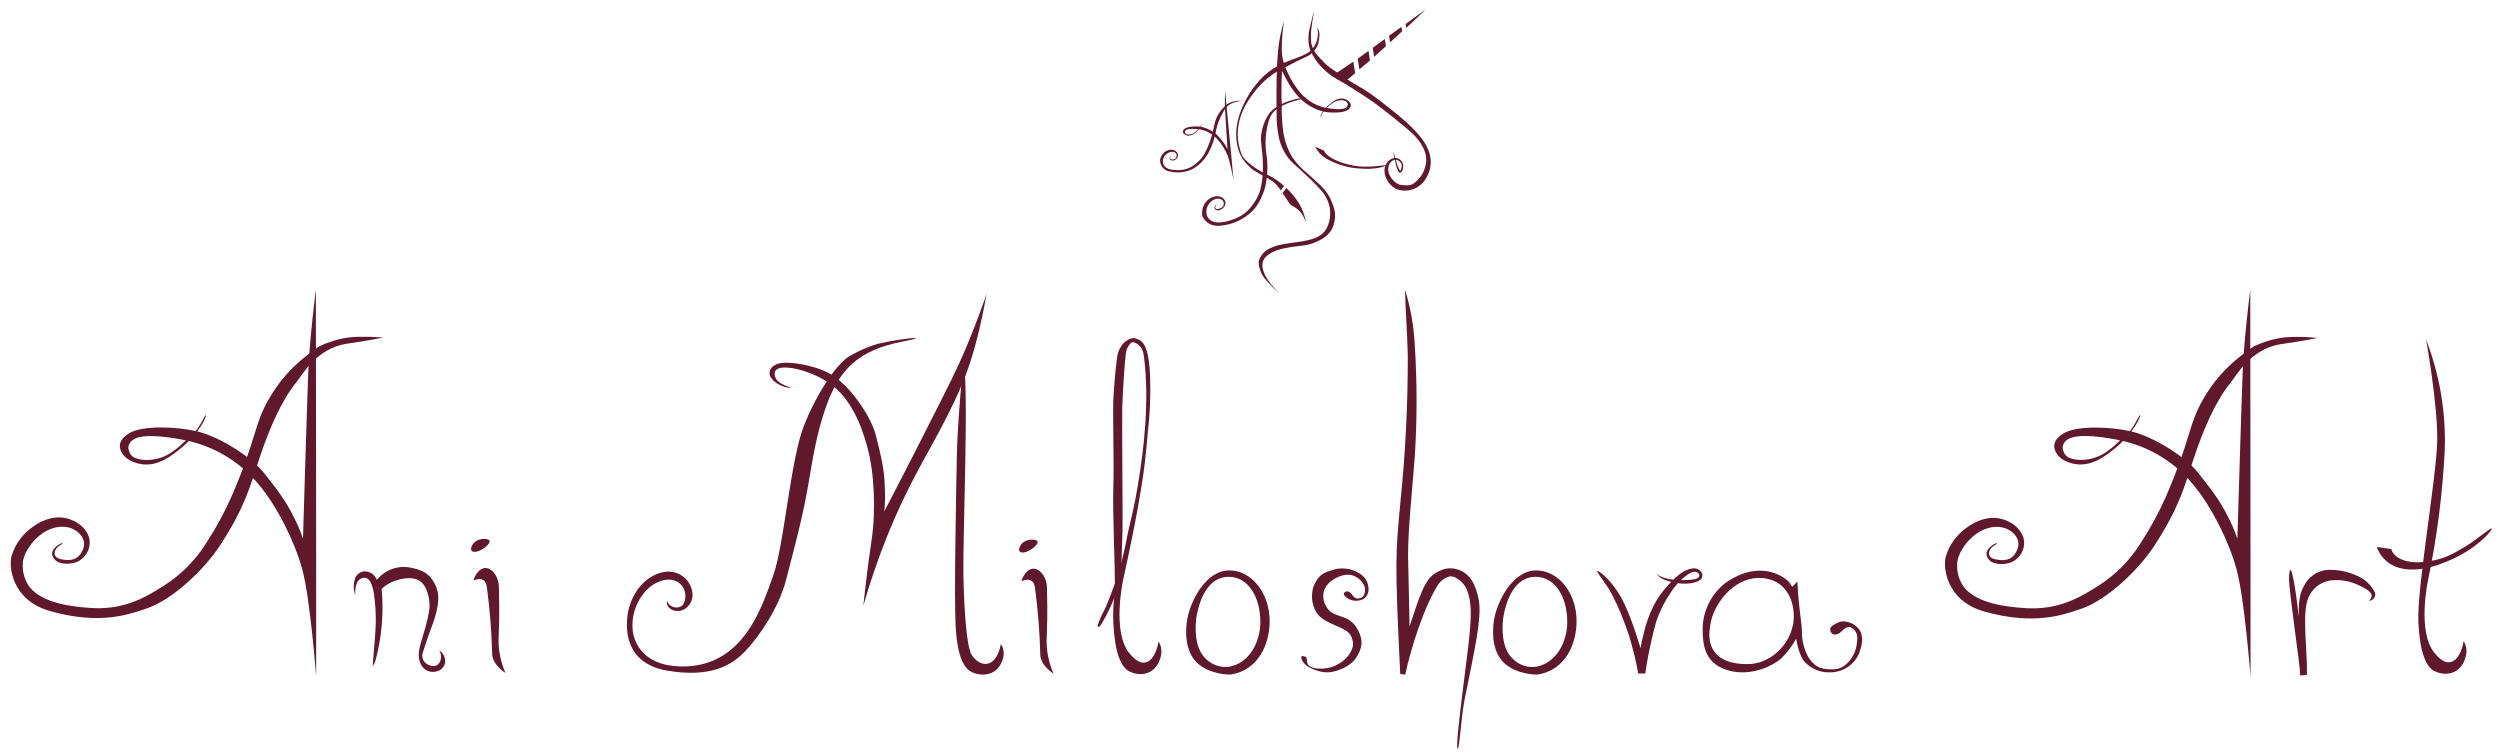
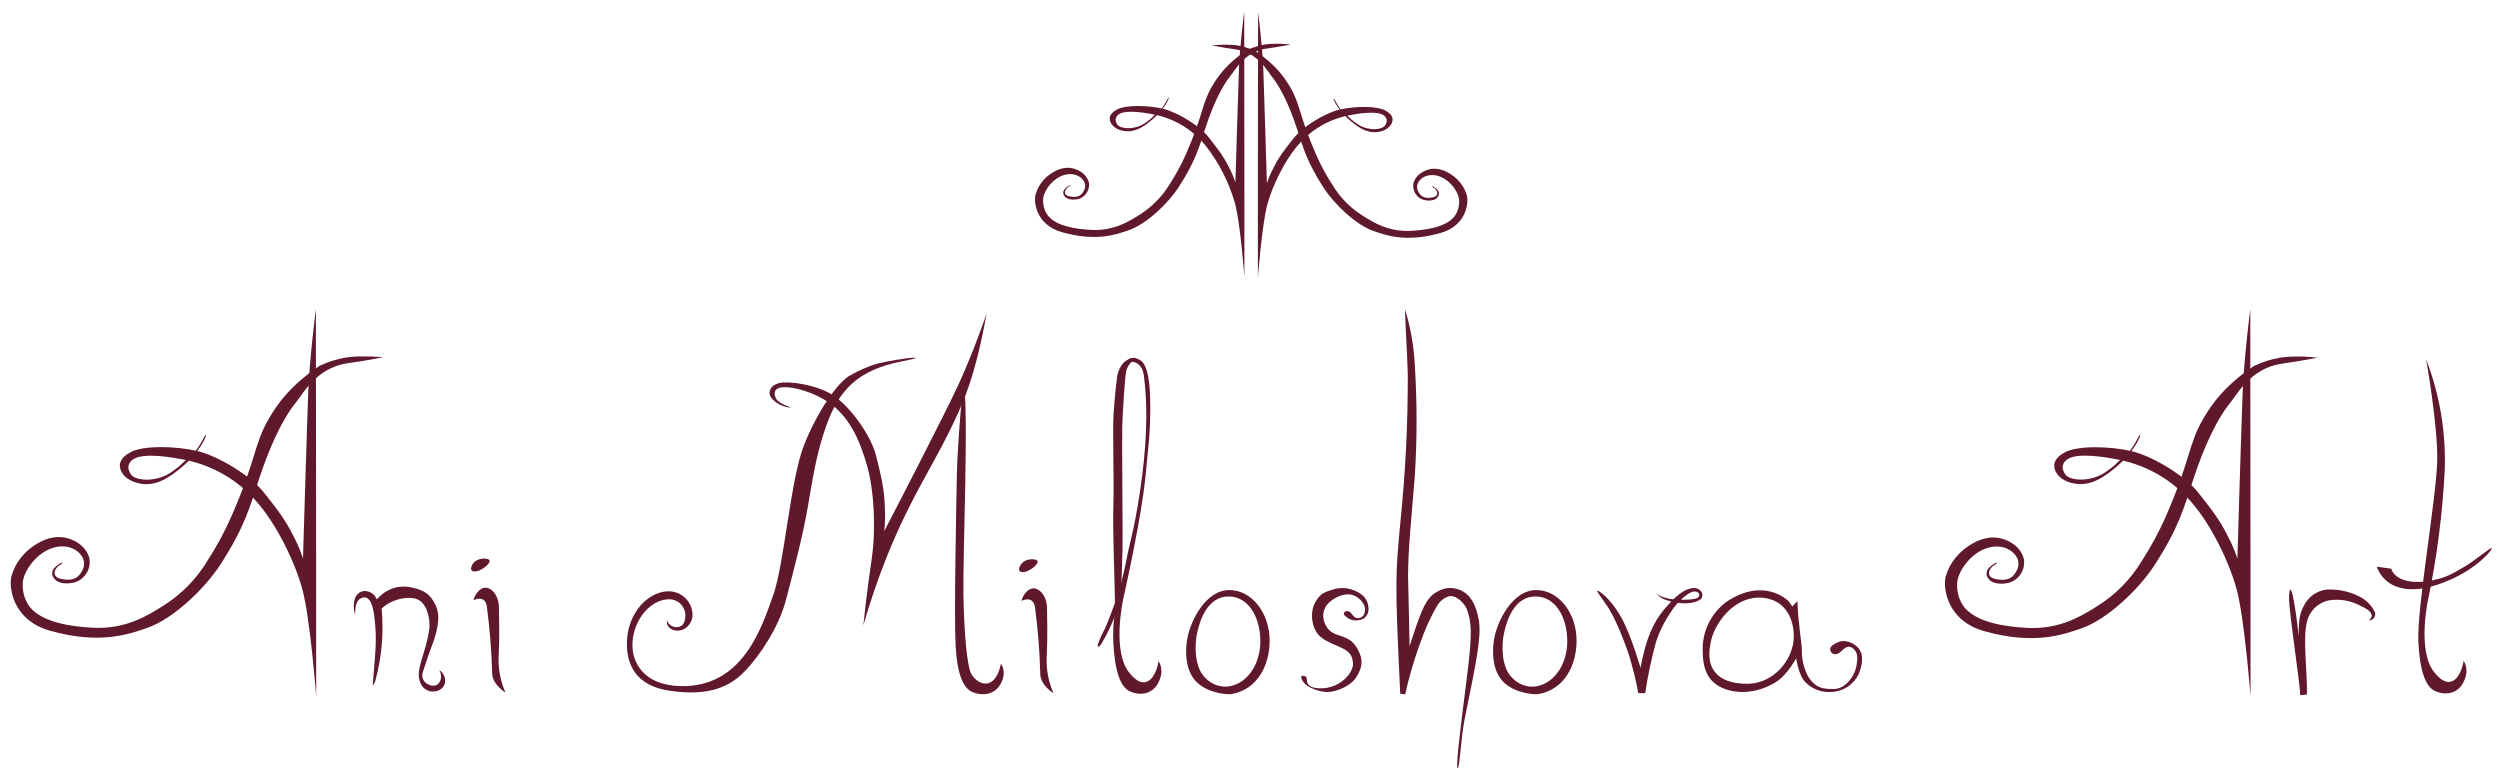
- <svg xmlns="http://www.w3.org/2000/svg" viewBox="80 13 636 192">
+ <svg xmlns="http://www.w3.org/2000/svg" viewBox="80 8 636 199">
  <g fill="#60182d">
+     <g transform="translate(224.72 -195.41) scale(0.6861)">
+       <path d="M264.15,342.59c-3.14,0-5.4-.13-9.19,1a26.55,26.55,0,0,0-3.58,1.37c-7.43,5-10.68,9.61-12.88,13.37-3.9,6.67-3.09,10.05-9.56,24.93a81.84,81.84,0,0,1-6.24,11.52,34.34,34.34,0,0,1-11,11.16c-4,2.52-9.64,6.12-18.09,5.66-5.66-.31-12.66-1.33-15.91-5.21a9.07,9.07,0,0,1-1.86-5.76c-.25-3.38,5-10.84,11.49-9.57,2.32.45,5.18,2.87,3.72,5.84-.7,1.44-1.84,3.11-5.6,2.23-2.58-.59-1.38-3,.1-3.63,0,0,.95-.85,0-.35s-3.32,2-1.67,4.05c1.32,1.66,4.58,1.24,5.8.69a5.65,5.65,0,0,0,2.32-2,5.4,5.4,0,0,0,.88-3.33c-.13-1.62-1.53-4.42-5.47-5.63-5.33-1.64-10.16,2.92-10.72,3.45A14.69,14.69,0,0,0,174,396a15.86,15.86,0,0,0-.95,2.48c-.75,2.73.11,11.29,9.88,14,12.75,3.58,20.13.79,24.6-.73,6.64-2.26,14.73-10,18.64-16.1,6.27-9.71,7.5-14.67,9.91-22,2.53-7.67,5.75-14.94,9.48-19.48,1.53-1.86,5-8.5,12.71-9.73,1.41-.22,2.41-.34,3.91-.58,2.35-.38,4.25-.75,5.48-1" transform="translate(0 -29.89)" />
+       <path d="M201.17,372.28a3.36,3.36,0,0,1-.62-2.19c.17-1.6,1.77-2.59,2.46-3,3.35-2,12.1-1.67,17.28-.41,5.7,1.38,13.71,6.47,16.88,10.51s5.47,6.86,7.63,11.29a35.34,35.34,0,0,1,2.34,5.52s1-33.64,1.34-42.36,1.94-21.08,1.94-21.08c0,5.33.06,65.42.06,69.09V429S249,409.13,247,401.79a62.9,62.9,0,0,0-11-21.56,32.74,32.74,0,0,0-17.49-11.07c-5.07-1.16-11.82-2.08-14.33-.57a2.63,2.63,0,0,0-1.39,1.71s-.31.77.54,2.18c1.06,1.75,6.62,2.25,10.59-.69,2-1.47,1.16-.73,5.49-4.8,1.46-1.38,2.86-4.66,3-4.53.37.3-1.82,4.79-6.32,8.44-2.25,1.83-5.64,4.58-9.79,4.09C205.68,374.92,202.62,374.56,201.17,372.28Z" transform="translate(0 -29.89)" />
+       <path d="M241.82,342.94c3.14,0,5.39-.13,9.18,1a26.76,26.76,0,0,1,3.59,1.37c7.43,5,10.67,9.61,12.87,13.37,3.9,6.67,3.09,10.05,9.57,24.93a80.63,80.63,0,0,0,6.23,11.52,34.39,34.39,0,0,0,11,11.16c4,2.53,9.63,6.12,18.08,5.66,5.66-.31,12.66-1.33,15.91-5.21a9.07,9.07,0,0,0,1.86-5.76c.25-3.38-5-10.84-11.49-9.57-2.31.45-5.17,2.87-3.72,5.85.7,1.43,1.84,3.1,5.6,2.23,2.58-.6,1.38-3-.1-3.64,0,0-.95-.84,0-.35s3.32,2,1.67,4.05c-1.32,1.66-4.57,1.24-5.8.69a5.58,5.58,0,0,1-2.32-2,5.34,5.34,0,0,1-.87-3.33c.12-1.62,1.52-4.42,5.46-5.63,5.34-1.64,10.16,2.92,10.72,3.45a14.69,14.69,0,0,1,2.71,3.58,16.53,16.53,0,0,1,1,2.48c.74,2.73-.12,11.29-9.88,14-12.76,3.58-20.14.79-24.61-.73-6.63-2.26-14.73-10.05-18.64-16.1-6.26-9.71-7.5-14.67-9.91-22-2.53-7.67-5.75-14.94-9.48-19.48-1.53-1.86-5-8.49-12.7-9.72-1.42-.23-2.41-.35-3.92-.59-2.35-.38-4.25-.75-5.48-1" transform="translate(0 -29.89)" />
+       <path d="M304.79,372.63a3.41,3.41,0,0,0,.63-2.19c-.18-1.6-1.78-2.59-2.47-3-3.34-2-12.1-1.67-17.28-.41-5.7,1.38-13.7,6.47-16.88,10.51s-5.47,6.86-7.63,11.29a35.34,35.34,0,0,0-2.34,5.52s-1-33.64-1.33-42.36-1.94-21.08-1.94-21.08c0,5.33-.07,65.42-.07,69.09v29.33S257,409.48,259,402.14s6.52-16.2,11-21.55a32.74,32.74,0,0,1,17.49-11.08c5.07-1.16,11.83-2.07,14.33-.57a2.67,2.67,0,0,1,1.4,1.71s.31.77-.55,2.18c-1.06,1.75-6.62,2.25-10.59-.68-2-1.48-1.15-.74-5.49-4.81-1.46-1.37-2.85-4.66-3-4.53-.36.3,1.82,4.79,6.33,8.44,2.24,1.83,5.63,4.58,9.78,4.09C300.28,375.27,303.34,374.91,304.79,372.63Z" transform="translate(0 -29.89)" />
+     </g>
    <path d="M174.09,128.57c-3.14,0-5.4-.14-9.18,1a26.24,26.24,0,0,0-3.59,1.37c-7.43,5-10.68,9.61-12.87,13.37-3.9,6.67-3.09,10.05-9.57,24.93a80.81,80.81,0,0,1-6.24,11.52,34.34,34.34,0,0,1-11,11.16c-4,2.53-9.63,6.12-18.09,5.66-5.65-.31-12.65-1.33-15.91-5.21a9,9,0,0,1-1.85-5.76c-.26-3.38,5-10.83,11.49-9.57,2.31.45,5.17,2.88,3.72,5.85-.7,1.43-1.84,3.1-5.6,2.23-2.58-.6-1.38-3,.1-3.64,0,0,.95-.84,0-.35s-3.33,2-1.67,4c1.32,1.66,4.57,1.24,5.8.69a5.58,5.58,0,0,0,2.32-2,5.34,5.34,0,0,0,.87-3.33c-.12-1.62-1.52-4.42-5.46-5.63-5.34-1.63-10.17,2.92-10.73,3.45a14.8,14.8,0,0,0-2.7,3.58,16.53,16.53,0,0,0-1,2.48c-.74,2.73.12,11.29,9.88,14,12.75,3.58,20.14.8,24.61-.73,6.63-2.26,14.72-10.05,18.63-16.1,6.27-9.7,7.51-14.67,9.92-22,2.53-7.67,5.74-14.94,9.48-19.48,1.52-1.86,5-8.49,12.7-9.72,1.41-.23,2.41-.35,3.92-.59,2.35-.38,4.25-.75,5.47-1" transform="translate(0 -29.89)" />
    <path d="M296.52,133.25c-3.21,1.54-8.56,9.21-12,17.94s-5,30.22-7.81,38.1-7.39,22.54-22.07,23.13c-10.66.42-13.28-5.81-13.67-9.07-.76-6.31,3.81-13.11,9.44-13a4.09,4.09,0,0,1,3.95,4c0,1.31-.37,2.6-1.35,2.91a2.51,2.51,0,0,1-2.44-.32c-1-.71-.94-2-.91-.39a2.39,2.39,0,0,0,1.49,1.56,3.54,3.54,0,0,0,3.8-.89,4.2,4.2,0,0,0,1.2-3.5,6.11,6.11,0,0,0-6-5.41c-3.88,0-7.13,3-8.43,5.32a14.5,14.5,0,0,0-2.16,6.53c-.22,2.77-.64,11.6,10.44,13.39s16.22-1.54,19.49-4.9c3.86-4,8.66-11.31,10.42-18,2.26-8.6,4.38-16.69,5.66-24.15,1.15-6.65,2.09-13.08,4.52-20,3.33-9.47,8.08-14.49,19.55-16.72,8-1.56.05-.92-6.46.61A33,33,0,0,0,296.52,133.25Z" transform="translate(0 -29.89)" />
    <path d="M427.2,190a7.8,7.8,0,0,0-7.79-2.24c-2.54.82-3.75,1-5.2,4.17a8.13,8.13,0,0,0,.6,6.63c.86,1.51,2.49,2.44,5.79,3.83,2.26.95,2.92,1.77,3.26,2.64.77,2,.19,3.15-.86,4.66a8.92,8.92,0,0,1-7.56,3.29c-.72,0-2.21-.25-2.73-1.13-.44-.71,0-1.59-.64-1.9-.26-.13-.79-.22-1-.05a.17.17,0,0,0,0,.08c-.13.58.52,2,2.43,2.9a11.17,11.17,0,0,0,2.43.86,7.22,7.22,0,0,0,3.68-.09c.33-.08,3.86-1,5.42-3.47s1.66-4.14.84-6.14c-2.16-5.25-5.91-3.6-8-6.16-1.41-1.71-2.52-5.58,2-7.94,3.25-1.71,5.37-.41,6.2.38" transform="translate(0 -29.89)" />
    <path d="M111.12,158.26a3.41,3.41,0,0,1-.63-2.2c.18-1.6,1.78-2.59,2.47-3,3.34-2,12.09-1.67,17.27-.41,5.71,1.38,13.71,6.47,16.89,10.51s5.46,6.86,7.63,11.29a35.68,35.68,0,0,1,2.33,5.52s1-33.64,1.34-42.36,1.94-21.08,1.94-21.08c0,5.33.07,65.42.07,69.09V215s-1.51-19.85-3.51-27.19-6.52-16.2-11-21.55a32.67,32.67,0,0,0-17.48-11.08c-5.08-1.16-11.83-2.07-14.34-.57a2.69,2.69,0,0,0-1.39,1.71s-.31.77.54,2.18c1.07,1.75,6.63,2.25,10.6-.68,2-1.48,1.15-.74,5.49-4.81,1.46-1.37,2.85-4.66,3-4.53.37.3-1.81,4.79-6.32,8.44-2.25,1.83-5.64,4.58-9.79,4.09C115.63,160.89,112.56,160.53,111.12,158.26Z" transform="translate(0 -29.89)" />
    <path d="M666.2,128.6c-3.14,0-5.4-.13-9.19,1a28,28,0,0,0-3.58,1.37c-7.43,5-10.68,9.61-12.88,13.37-3.9,6.67-3.09,10.05-9.56,24.94a81.8,81.8,0,0,1-6.24,11.51,34.44,34.44,0,0,1-11,11.17c-4,2.52-9.64,6.12-18.09,5.66-5.66-.31-12.66-1.33-15.91-5.21a9,9,0,0,1-1.85-5.77c-.26-3.38,5-10.83,11.49-9.57,2.31.45,5.17,2.88,3.72,5.85-.71,1.44-1.84,3.1-5.61,2.23-2.58-.6-1.37-3,.11-3.63,0,0,.94-.85,0-.36s-3.32,2-1.67,4.06c1.33,1.65,4.58,1.23,5.8.68a5.39,5.39,0,0,0,3.2-5.3c-.12-1.61-1.53-4.41-5.47-5.62-5.33-1.64-10.16,2.91-10.72,3.44A15,15,0,0,0,576,182a16.53,16.53,0,0,0-1,2.48c-.74,2.73.11,11.29,9.88,14,12.75,3.58,20.14.8,24.61-.73,6.63-2.26,14.72-10.05,18.63-16.1,6.27-9.7,7.5-14.67,9.92-22,2.52-7.67,5.74-14.94,9.48-19.48,1.52-1.85,5-8.49,12.7-9.72,1.41-.23,2.41-.35,3.91-.59,2.35-.37,4.25-.75,5.48-1" transform="translate(0 -29.89)" />
    <path d="M603.23,158.29a3.41,3.41,0,0,1-.63-2.2c.17-1.59,1.77-2.59,2.46-3,3.35-2,12.1-1.67,17.28-.41,5.7,1.39,13.71,6.47,16.88,10.51s5.47,6.86,7.64,11.29a35.68,35.68,0,0,1,2.33,5.52s1-33.64,1.34-42.35,1.94-21.09,1.94-21.09c0,5.34.06,65.43.06,69.1V215S651,195.14,649,187.8s-6.51-16.21-11-21.56a32.65,32.65,0,0,0-17.49-11.07c-5.07-1.17-11.82-2.08-14.33-.58a2.66,2.66,0,0,0-1.39,1.71s-.31.78.54,2.18c1.06,1.75,6.62,2.25,10.6-.68,2-1.48,1.15-.73,5.49-4.81,1.45-1.37,2.85-4.65,3-4.52.37.29-1.82,4.78-6.32,8.44-2.25,1.82-5.64,4.57-9.79,4.08C607.73,160.92,604.67,160.56,603.23,158.29Z" transform="translate(0 -29.89)" />
    <path d="M498.54,214.24a112.15,112.15,0,0,1,2.76-13.1,30.23,30.23,0,0,1,3.77-7.57c2-3.13,4.73-5.08,5.74-5.19s1.49.41,1.49.83c0,.27.39,1.56-6.07,1.19-1.18-.06-4.4-.55-5.2-2a4.87,4.87,0,0,0,2.59,2.05c3.59,1.35,7.47,1.19,9.08-.18a1.44,1.44,0,0,0,.17-1.76,2.27,2.27,0,0,0-2.28-1c-1.33.15-3.23.88-6.11,4.15a22.62,22.62,0,0,0-3.85,5.4,31.92,31.92,0,0,0-2.53,7.26,28.5,28.5,0,0,0-.74,3.46c-1.74-5.75-3.56-10.59-5.25-13.42-2.73-4.55-5.46-6.31-5.76-6.22h0c-.22.22,1.4,2.21,2,3.2,2.61,3.34,5.68,11.67,6.51,14.72.48,1.78.7,2.59.89,3.32.49,2,.81,3.63,1,4.83" transform="translate(0 -29.89)" />
    <path d="M666.88,214.6c.15-5.47-1.1-14.44,0-18.46a7.22,7.22,0,0,1,5.9-5.57,12.91,12.91,0,0,1,7.4,1.26c1.28.59,2.94,1.41,3.17,2.47.15.71-.71,1.42-.71,1.42a1.61,1.61,0,0,0,1.54-2.12,9.2,9.2,0,0,0-3-3.43,16.42,16.42,0,0,0-9.31-2.29A7.42,7.42,0,0,0,666.1,192c-1.47,2.61-1.41,5.28-1.18,12.24.1,3,.53,3.51.53,3.51s-.53-9.26-1.8-16.45c-1.2-6.75-1.32-1.41-1.32-1.41,0,4,2.85,22.11,2.84,24.84" transform="translate(0 -29.89)" />
    <path d="M437.49,214.52c1.58-7.34,5-17.78,8.53-23.15a5.35,5.35,0,0,1,2.78-1.85c2.1-.13,4,2.3,4.39,3.43,1.2,3.14,1.27,6.38.32,14.52,0,0-.14,1.08-1.34,10.77-.79,6.41-1.85,15-1.34,15.08s.84-7.92,1.79-12.58c2.58-12.74,4.35-20.66,3.61-25-.68-4-2.25-7.19-5.72-8.06a5.92,5.92,0,0,0-4.08.35c-3.13,1.31-4.18,3.69-6,8.71l-1.84,5.52s-.24-12.58-.38-17.92c0-6.68,1-16.21,1.71-25.24a223.26,223.26,0,0,0,0-28.41,57.78,57.78,0,0,0-2.48-14.11h0c.14,6.13.55,10.53.7,16.65a356.6,356.6,0,0,1-1.85,37.14c-1.29,13.76-1.47,15-.07,44" transform="translate(0 -29.89)" />
    <path d="M331,117.65c-3,16.4-5.83,22.65-9.89,30.81-4.67,9.36-9.73,16.7-15.48,31a178.82,178.82,0,0,0-6,17.55s.91-8.89,2.08-16.56.72-17.55-1.12-24.06-4.67-13.26-11-16.9c-4.49-2.59-9.22-3.43-11.08-3s-1.63,1.93-.95,3,3.77,2.11,3.77,2.11a6.92,6.92,0,0,1-2.6-.62c-1.61-.67-2.8-2-2.92-2.72s0-2.34,2.45-2.93,9.82.47,13.89,3.26c4.49,3.07,9.53,10.38,10.72,15.23S305,162.1,305.1,167a37.18,37.18,0,0,1-.14,6s15.27-29.38,19.05-37.65S331,117.65,331,117.65Z" transform="translate(0 -29.89)" />
    <path d="M172.51,188.26a3.21,3.21,0,0,1,3.27,2c.13.25.72-.73,1.87-1.53a8.75,8.75,0,0,1,7.07-1.38c3.64.72,4.72,2.09,5.69,3.72,1.14,1.91,1.66,4.21.18,9.08-.58,1.9-1,2.4-3,8.66a2.5,2.5,0,0,0,1,3c.92.57,2.41.95,3.23-.35a3,3,0,0,0-.11-3.12,3.23,3.23,0,0,1,1.49,3.27,2.77,2.77,0,0,1-2.2,2.1,3.37,3.37,0,0,1-4-2c-1.59-3.41,1.34-7.19,2.24-14,.13-1,0-5.16-2.32-6.93s-7.6-.38-9.83,1.94h0a51.62,51.62,0,0,1-1.6,18.35c-.19.69-.67,1.09-.69,1.38.58-8.14,1.2-11.25.48-17.3-.22-1.92-.79-6.34-3.46-5.06-1.79.86-1.43,4.26-1.43,4.26a6.56,6.56,0,0,1-.07-4.25A2.71,2.71,0,0,1,172.51,188.26Z" transform="translate(0 -29.89)" />
    <path d="M200.47,190.59c0-.68,1.42-3.6,3.46-3.15,1.63.36,3,2.47,3,4.94s.21,6.39-.06,12.12a20.61,20.61,0,0,0,1.72,9.58S205.12,212,205.2,209a160.52,160.52,0,0,0-1.36-16.91C203.31,189.05,200.47,190.59,200.47,190.59Z" transform="translate(0 -29.89)" />
    <path d="M200.47,183.25c1.62.27,4.49-2,4.05-2.83-.31-.57-2.4-.65-3.59.24-.88.66-1.39,1.92-.91,2.39A.75.75,0,0,0,200.47,183.25Z" transform="translate(0 -29.89)" />
    <path d="M339.89,190.76c0-.68,1.42-3.6,3.47-3.15,1.62.36,3,2.48,3,4.94s.2,6.4-.06,12.12a20.54,20.54,0,0,0,1.71,9.58s-3.44-2.05-3.37-5.09a157.89,157.89,0,0,0-1.36-16.91C342.73,189.22,339.89,190.76,339.89,190.76Z" transform="translate(0 -29.89)" />
    <path d="M339.89,183.43c1.62.26,4.49-2,4.05-2.83-.31-.58-2.39-.66-3.59.23-.88.66-1.39,1.92-.91,2.4A.94.94,0,0,0,339.89,183.43Z" transform="translate(0 -29.89)" />
    <path d="M325.09,134.71c1.46,6.49-.18,44.94,0,54.38s.85,18.46,2.12,20.44,3.5,3,5.24,1.63,2.16-4.43,2.16-4.43,1.66,1.93,0,5.06-5.13,3.13-7.36,2.1-3.77-4.56-4.14-11.73c-.41-8,.16-34.83.31-43.36S325.09,134.71,325.09,134.71Z" transform="translate(0 -29.89)" />
    <path d="M370.21,167.77c-1.09,6.67-2.66,14.33-4.49,22.69h0s-2.91,13.18,1.61,18.62c.59.71,2.16,2.62,3.88,2.37a2.68,2.68,0,0,0,1.36-.63c1.73-1.45,2.15-4.72,2.15-4.72s1.67,2.05,0,5.39-5.12,3.33-7.36,2.24-3.77-4.86-4.13-12.49c-.41-8.52,2.3-15.09,3.28-20.64.74-4.18,2-7.72,3.36-16.75.84-5.49,2.74-18.58,1.1-30.6-.32-2.29-1.7-3.1-2.67-3.29s-1.6,1.74-1.95,1.72c-.64,0-.09-1.2.09-1.58a2.14,2.14,0,0,1,2.78-1c.92.48,3,.52,3.36,9.43A96.67,96.67,0,0,1,372,153C371.36,159.87,371.23,161.56,370.21,167.77Z" transform="translate(0 -29.89)" />
    <path d="M697.21,129.32a71.17,71.17,0,0,1,4.73,28.19,214.94,214.94,0,0,1-4.22,32.86s-2.91,13.18,1.62,18.62c.59.71,2.15,2.62,3.88,2.37a2.65,2.65,0,0,0,1.35-.63c1.74-1.45,2.16-4.72,2.16-4.72s1.66,2.05,0,5.39-5.13,3.33-7.36,2.24-3.77-4.86-4.14-12.49c-.41-8.55,4.66-37.09,4.8-46.18S697.21,129.32,697.21,129.32Z" transform="translate(0 -29.89)" />
    <path d="M363.29,143.38c-.3,3.61.17,17.15-.05,23.23s.42,20.81.39,24.41,1.51,1.85,1.51,1.85.33-13.66.43-15.39-.17-27.32-.07-30.92.66-13,1.05-14.47a5.31,5.31,0,0,1,1.54-2.42s.18-.71-.52-.59A5.71,5.71,0,0,0,366,130a6.53,6.53,0,0,0-1.75,3.39C363.71,137,363.38,141.94,363.29,143.38Z" transform="translate(0 -29.89)" />
    <path d="M536,192.14c-.11,0-.2-.24-.54-.72,0,0-.2-.27-.57-.73a10.89,10.89,0,0,0-5.86-2.55c-5.28-.64-9.82,2.84-10.36,3.27a15,15,0,0,0-5.52,11.52c0,4.25.66,8.49,5.88,10.31s10.57-.29,13.18-2.11,4.74-5.78,4.74-5.78.64,4.49,2.31,6.07a8.34,8.34,0,0,0,6.53,2.51,8,8,0,0,0,7.18-4.84c.65-1.82,1.3-4.25,0-6.07s-3.92-2.42-5.22-1.82-2.61,1.22-2,2.43,2,.61,2.61,0c1-1,2-1.82,3.26-.61s.84,2.9.66,4.25c-.3,2.14-2.53,5.9-5.79,5.9-2.62,0-4.51-.11-6.45-3.09a13.59,13.59,0,0,1-1.64-6.75c0-1.78-.94-6.68-1.14-12.52m-1.22,11.39c-1,4.65-5.2,9.1-10.5,9.59-.68.07-6.32.44-9-2.63-2.3-2.59-1.69-5.92-1.33-7.89.76-4.18,4.86-10.26,10.71-11.22a9.52,9.52,0,0,1,6,.93C536,193.26,536.86,198.58,536.08,202.2Z" transform="translate(0 -29.89)" />
    <path d="M392.75,188c-6,0-9.85,7.75-10.69,12.26-.41,2.2-1,8.18,2.67,11.43,3.13,2.8,8,2.87,8.43,2.8,7-1.16,9.84-7.73,9.84-13.59C403,193.78,398.41,188,392.75,188Zm-.2,24.52a7,7,0,0,1-5.74-2c-3.22-2.88-2.74-9-2.38-11,.75-4,2.84-9.89,8.12-9.89,5,0,8.08,5.15,8.08,11.47C400.63,206.33,397.74,211.72,392.55,212.53Z" transform="translate(0 -29.89)" />
    <path d="M470.83,188c-6,0-9.85,7.75-10.69,12.26-.41,2.2-1,8.18,2.66,11.43,3.13,2.8,8,2.87,8.44,2.8,7-1.16,9.84-7.73,9.84-13.59C481.08,193.78,476.49,188,470.83,188Zm-.2,24.52a6.93,6.93,0,0,1-5.74-2c-3.22-2.88-2.75-9-2.38-11,.74-4,2.83-9.89,8.12-9.89,5,0,8.08,5.15,8.08,11.47C478.71,206.33,475.82,211.72,470.63,212.53Z" transform="translate(0 -29.89)" />
    <path d="M419.27,188.09a7.23,7.23,0,0,1,4.92,0c2.65.78,3.75,2.45,3.89,4a3,3,0,0,1-1.21,3.19,4.17,4.17,0,0,1-3.91-.08c-.76-.57-1.52-1.15-.84-1.66s1.45.07,1.77.52c.51.71,1,1.34,2.09,1s1.22-1.29,1.3-2.1c.11-1.21-1.37-3.26-3.58-3.91a6.48,6.48,0,0,0-5.44,1" transform="translate(0 -29.89)" />
    <path d="M364.19,189.66c-.28.84-.54,1.76-1.63,4.54-.48,1.22-1.11,2.88-1.53,3.74a23.75,23.75,0,0,0-1.82,4.17c.32.31.23,1.1,2.21-2.61a53.41,53.41,0,0,0,3.93-9.84" transform="translate(0 -29.89)" />
    <path d="M688.34,182.57c.71,2.48,4.42,4.2,10.53,2.94,3.56-.73,5.16-1.73,8.3-3.57,2.18-1.29,6.53-4.85,6.69-4.64.35.49-3.83,5.19-10.56,8.09-3.36,1.45-9.1,3.59-14,1.6a8.3,8.3,0,0,1-4.64-4.94" transform="translate(0 -29.89)" />
-     <path d="M409.73,68.05c-.46.21-1.77.47-2.86.93A12.2,12.2,0,0,0,404,70.65a8.56,8.56,0,0,0-.94.88,12.13,12.13,0,0,0-2.2,5.6c-.3,2.45.42,3.32.43,8.49a24.63,24.63,0,0,1-.37,4.17,10.8,10.8,0,0,1-1.9,4.7,9.93,9.93,0,0,1-4.9,4.07c-1.81.68-4.15,1.32-5.7.64a2.87,2.87,0,0,1-1.38-1.42,3.46,3.46,0,0,1,2.29-4.31c.79-.18,2,.13,2,1.19,0,.51-.15,1.14-1.45,1.4-.89.17-.84-.68-.47-1.07,0,0,.18-.37-.06-.09s-.77,1,0,1.39,1.61-.26,1.92-.58a1.83,1.83,0,0,0,.46-.88,1.62,1.62,0,0,0-.19-1.08,2.44,2.44,0,0,0-2.49-.89,4.12,4.12,0,0,0-2.89,2.44,4.4,4.4,0,0,0-.35,1.4,5,5,0,0,0,0,.84c.14.89,1.59,3.25,5,2.73a13.17,13.17,0,0,0,7.61-3.52c1.77-1.55,3.24-4.89,3.63-7.16a22.68,22.68,0,0,0,.09-7.7,19.19,19.19,0,0,1,.29-6.9c.23-.74.41-3.14,2.65-4.52.41-.26.71-.43,1.15-.7a14.82,14.82,0,0,1,2.46-1c1.75-.56,3.64-1,3.86-1.12" transform="translate(0 -29.89)" />
-     <path d="M413.15,50.25a11.19,11.19,0,0,0-.24,3.61,11.05,11.05,0,0,0,.29,1.48,15.19,15.19,0,0,0,4.31,5.86c2.32,1.95,2.52,1.52,7.84,5,1.19.78,3.08,1.93,5.18,3.52,1.15.86,7.15,5.49,9.1,7.44,1.49,1.49,3.8,4.43,3.06,7.67a7.38,7.38,0,0,1-3.34,4.91c-.92.53-2.5.22-3.06.17-1.32-.13-3.85-2.64-2.93-5.08.33-.86,1.46-1.8,2.51-1,.51.37,1.08.92.49,2.32-.41.95-1.59-3.72-1.75-4.33,0,0-.26-.42-.13,0s.89,5.46,1.8,5c.72-.4.78-1.68.65-2.19a2.18,2.18,0,0,0-.61-1,2.11,2.11,0,0,0-1.23-.56,2.77,2.77,0,0,0-2.53,1.74c-1,2,.44,4.12.61,4.37a5.87,5.87,0,0,0,1.21,1.28,6.52,6.52,0,0,0,.89.54,6.18,6.18,0,0,0,7.16-2.19c4.11-6-1.07-11.1-2.29-12.49-2.26-2.57-6.8-6-9-7.75-4.44-3.43-5.77-3.68-8.51-5.58s-4.71-2.93-6.21-4.67c-.62-.72-2.95-2.51-2.91-5.56,0-.56,0-.95,0-1.55,0-.93.77-5.16.76-5.65" transform="translate(0 -29.89)" />
-     <path d="M408.83,83a17.56,17.56,0,0,1-2.35-6.45,44.07,44.07,0,0,1-.4-7.46c-.2-3.15.05-8.15.05-8.15s.6,1.09,1.33,2.51a21.77,21.77,0,0,0,2.89,4.1,13.44,13.44,0,0,0,6.22,3.7c1.88.41,5.05.43,6.23-.35a1.66,1.66,0,0,0,.86-1.14,1.32,1.32,0,0,0-.25-.8,2.55,2.55,0,0,0-1.87-1c-1.51-.13-2.7.93-3.49,1.63-1.58,1.4-2.32,3.09-2.18,3.2a12.8,12.8,0,0,1,1-1.71,13.53,13.53,0,0,1,1.93-1.85c1.4-1.13,3.41-1,3.82-.37a1,1,0,0,1,.22.8,1,1,0,0,1-.48.65c-.89.59-3.34.32-5.19,0a11.8,11.8,0,0,1-6.44-3.9,23.67,23.67,0,0,1-4.24-7.87,12.25,12.25,0,0,1-.41-3.5,44.49,44.49,0,0,1,.61-6.85,36.7,36.7,0,0,0-1.55,7.57c-.12,2.42-.31,3.8-.29,4.27,0,.63-.2,5-.08,12.12a26.17,26.17,0,0,0,.42,4.87,13.06,13.06,0,0,0,2.86,6.45c.86,1.07,4.87,4.26,7.88,7.68a9.2,9.2,0,0,1,2.31,4.31c.49,2.51-.15,5.36-1.74,6.8-4,3.67-14,.84-16.2,6.8-.28.76.1,2.92,1.31,4.5a28.57,28.57,0,0,0,4,4.07s-7.48-6.61-3.06-9.87c3.14-2.32,8.41-2.06,10.57-2.71,3.07-.92,5.3-2.38,6.08-4.72,1.08-3.24,0-5-.8-7a12.08,12.08,0,0,0-2.77-3.56c-.73-.72-1.91-1.76-3-2.73A19.87,19.87,0,0,1,408.83,83Z" transform="translate(0 -29.89)" />
-     <path d="M416.83,81.22c.4,1.16,2.66,2.69,6.45,3.58a17.45,17.45,0,0,0,5.17.47c1.36,0,4.1-.44,4.19-.32s-2.44,1.2-6.63.82a19.48,19.48,0,0,1-8.66-2.56,7.53,7.53,0,0,1-2.78-3" transform="translate(0 -29.89)" />
-     <path d="M437.59,49l.17,1c1-.91,4.95-4.72,4.95-4.72Z" transform="translate(0 -29.89)" />
-     <path d="M436.53,49.72,433.36,52l.28,1.66,3.07-2.81Z" transform="translate(0 -29.89)" />
-     <path d="M429.58,57.33c1.13-1,2.12-1.89,3-2.69l-.28-1.83-3.09,2.25Z" transform="translate(0 -29.89)" />
-     <path d="M424.29,58.56l-4.73,3.21c2.4,1.5,2.13,2.33,4.05.72.3-.25.69-.58,1.14-1Z" transform="translate(0 -29.89)" />
-     <path d="M428.14,55.83l-1.89,1.38-.87.61.45,2.74q1.11-1,2.58-2.19l.11-.1Z" transform="translate(0 -29.89)" />
-     <path d="M395.18,68.52a6.83,6.83,0,0,0-2.12.43,6.09,6.09,0,0,0-.81.4,9.19,9.19,0,0,0-2.72,3.41c-.76,1.65-.5,2.42-1.68,6a19.37,19.37,0,0,1-1.21,2.83,8.07,8.07,0,0,1-2.31,2.85,6.81,6.81,0,0,1-4.11,1.72c-1.33.05-3,0-3.83-.86a2.15,2.15,0,0,1-.57-1.31,2.55,2.55,0,0,1,2.48-2.49c.55,0,1.27.55,1,1.28-.13.35-.36.77-1.26.65-.62-.09-.39-.67-.06-.86,0,0,.2-.21,0-.08s-.73.54-.3,1,1.1.19,1.37,0,.32-.26.5-.51a1.27,1.27,0,0,0,.13-.8,1.64,1.64,0,0,0-1.4-1.19,2.79,2.79,0,0,0-2.43,1,3.41,3.41,0,0,0-.55.9,3.68,3.68,0,0,0-.17.6,2.92,2.92,0,0,0,2.62,3.06,8.61,8.61,0,0,0,5.74-.71,10.47,10.47,0,0,0,4-4.18,17.85,17.85,0,0,0,1.83-5.36,14.86,14.86,0,0,1,1.79-4.77,4.74,4.74,0,0,1,2.75-2.55l.91-.22c.54-.14,1-.27,1.25-.36" transform="translate(0 -29.89)" />
-     <path d="M381.11,76.85a.78.78,0,0,1-.19-.5c0-.37.36-.64.51-.75.74-.54,2.79-.66,4-.48a8.77,8.77,0,0,1,4.18,2.09,13.47,13.47,0,0,1,2,2.47,8.22,8.22,0,0,1,.67,1.24s-.51-7.89-.62-9.94,0-5,0-5c.11,1.25,1.46,15.3,1.54,16.15l.64,6.86a53.8,53.8,0,0,0-1.42-6.28A14.76,14.76,0,0,0,389.42,78a7.69,7.69,0,0,0-4.34-2.21c-1.21-.16-2.81-.22-3.36.18a.63.63,0,0,0-.29.44s-.05.18.18.49,1.59.38,2.46-.39a9.61,9.61,0,0,0,1.18-1.25,8.52,8.52,0,0,0,.6-1.12,4,4,0,0,1-1.29,2.11,3.16,3.16,0,0,1-2.2,1.17A1.66,1.66,0,0,1,381.11,76.85Z" transform="translate(0 -29.89)" />
-     <path d="M415.1,49.72a11.63,11.63,0,0,1,.2,1.67,6.43,6.43,0,0,1-1.74,4.3c-1.4,1.34-4.18,2-7,3.21a18.27,18.27,0,0,0-6.95,5.39c-1.86,2.17-5.3,7.71-5.12,13.14s2.78,7.22,4,8.48c.36.36,3.6,2,5.27,3.11a9.18,9.18,0,0,1,2.07,2.33l.83-1.14a16.43,16.43,0,0,0-4-2.75c-2.9-1.28-6.14-3.67-6.77-5.24-2.74-7,.76-12.72,2.8-15.36a21,21,0,0,1,8.52-7c2.14-1.1,2.78-1.45,4.85-2.41a5.65,5.65,0,0,0,3.35-3.62C415.8,51.76,415.79,51.12,415.1,49.72Z" transform="translate(0 -29.89)" />
-     <path d="M407.25,90.73,406.3,92c1,1.48,1.84,3,2.43,3.25,2.93,1.48,3.08,3.55,3.47,4.2a13.11,13.11,0,0,0-2.41-5.83A18.44,18.44,0,0,0,407.25,90.73Z" transform="translate(0 -29.89)" />
  </g>
</svg>
